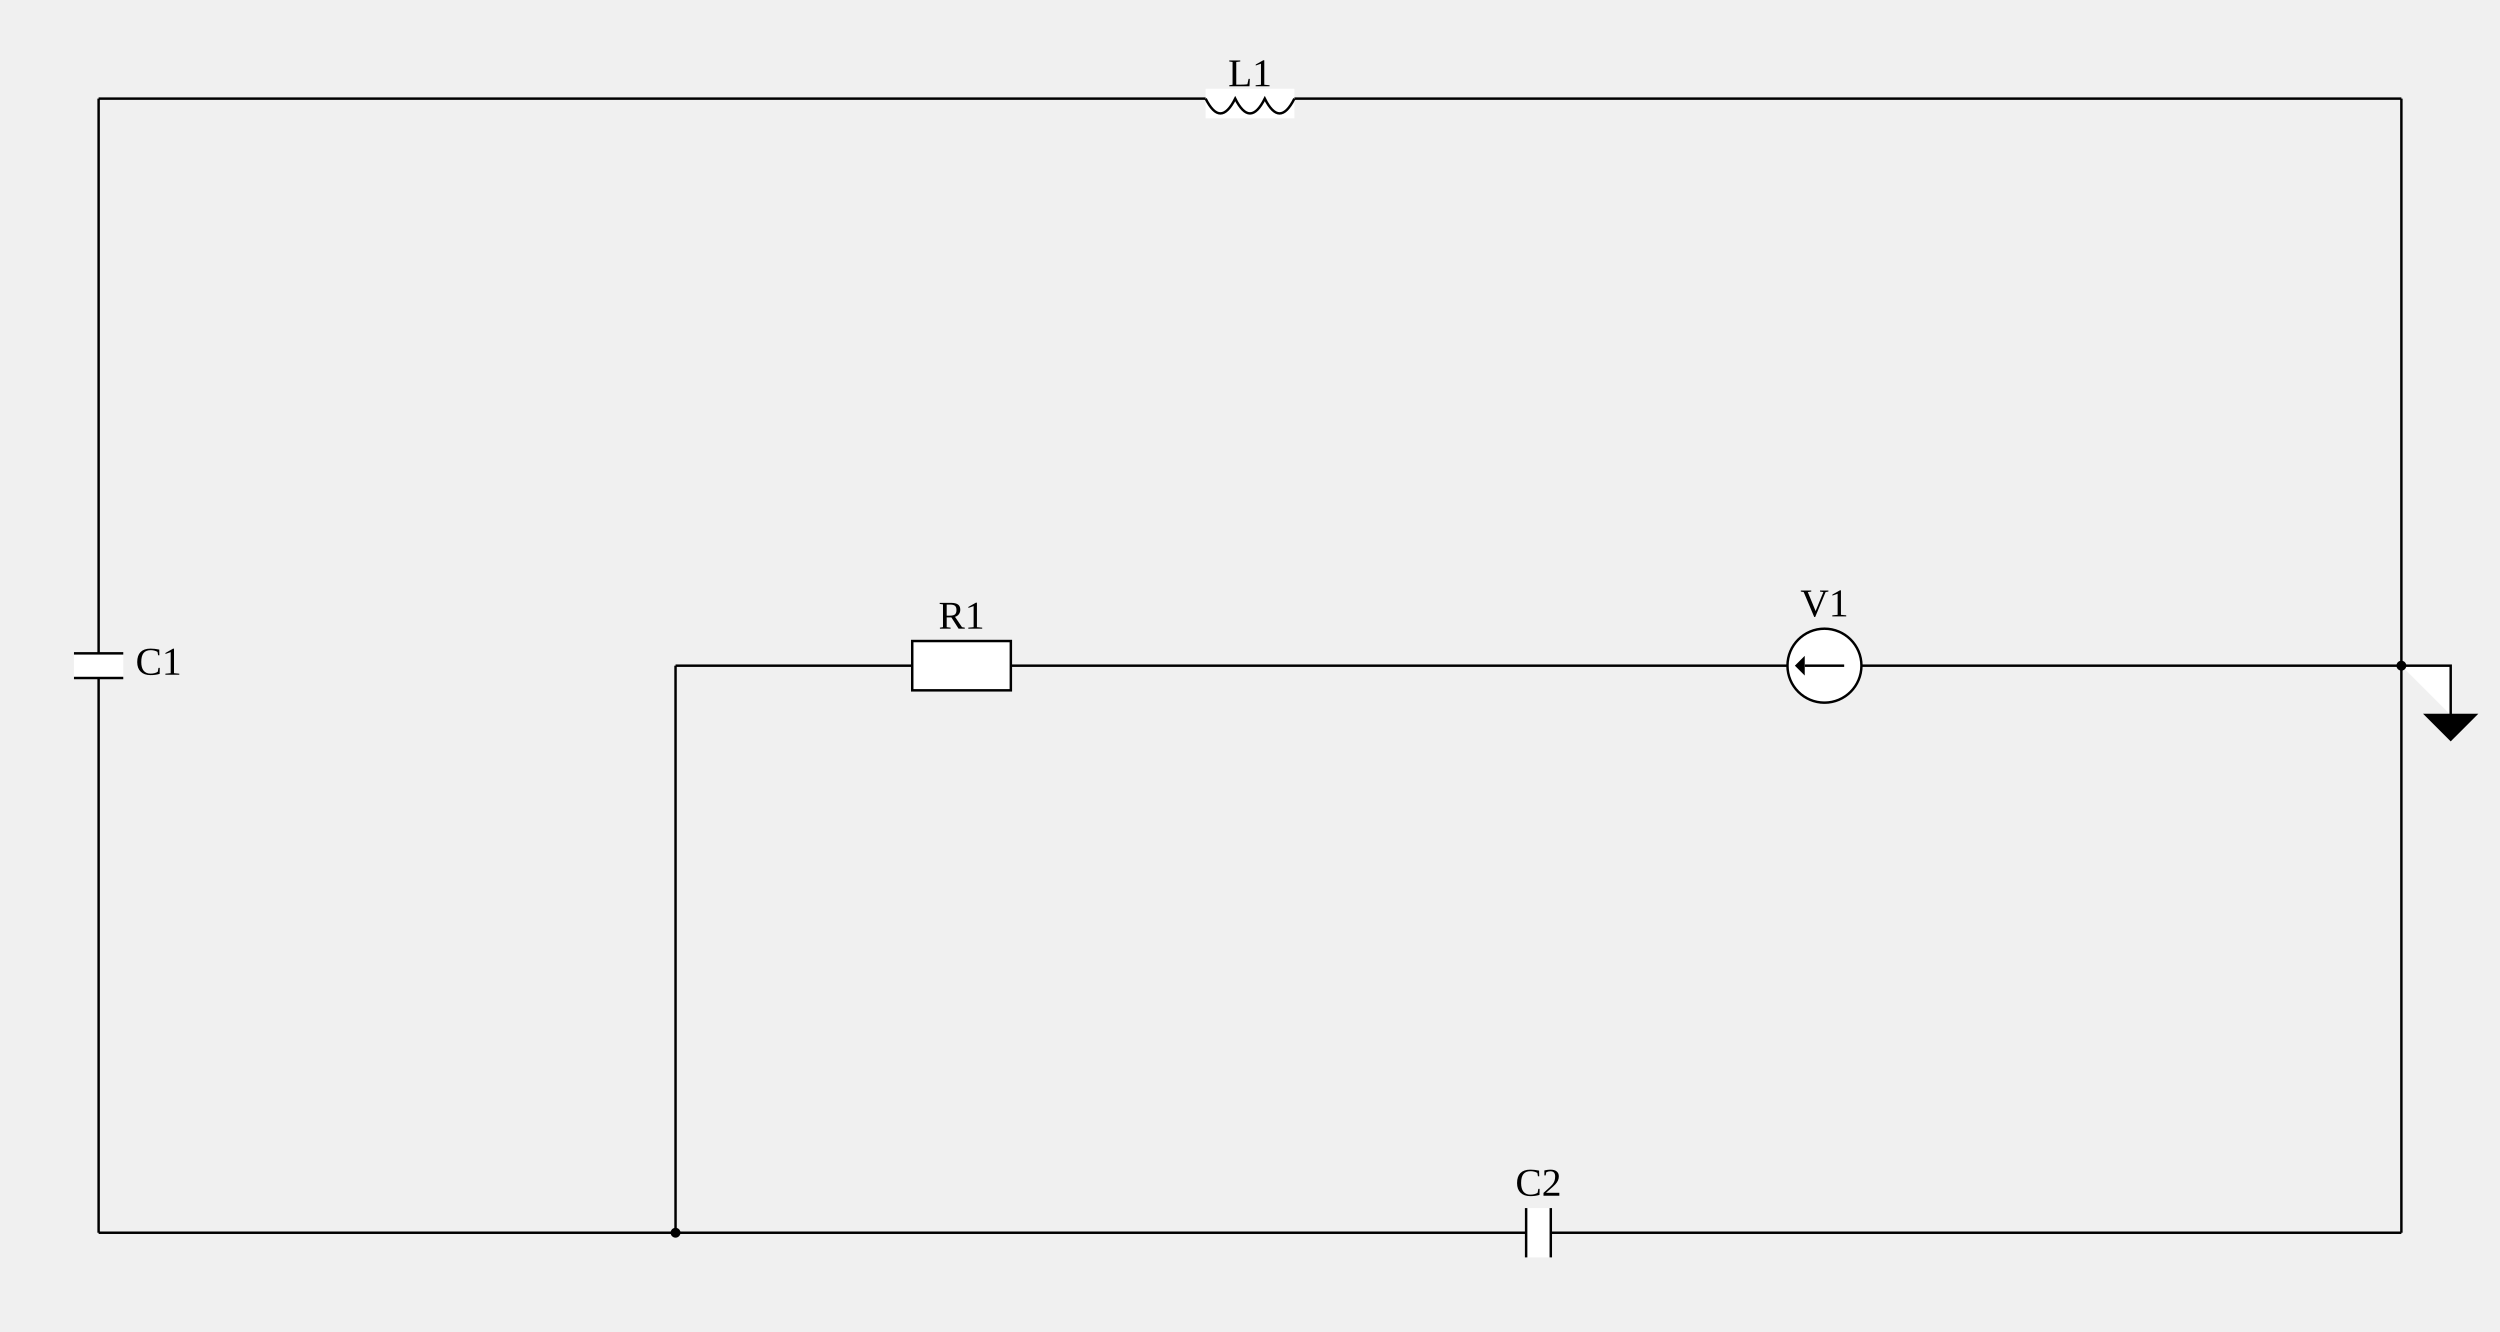
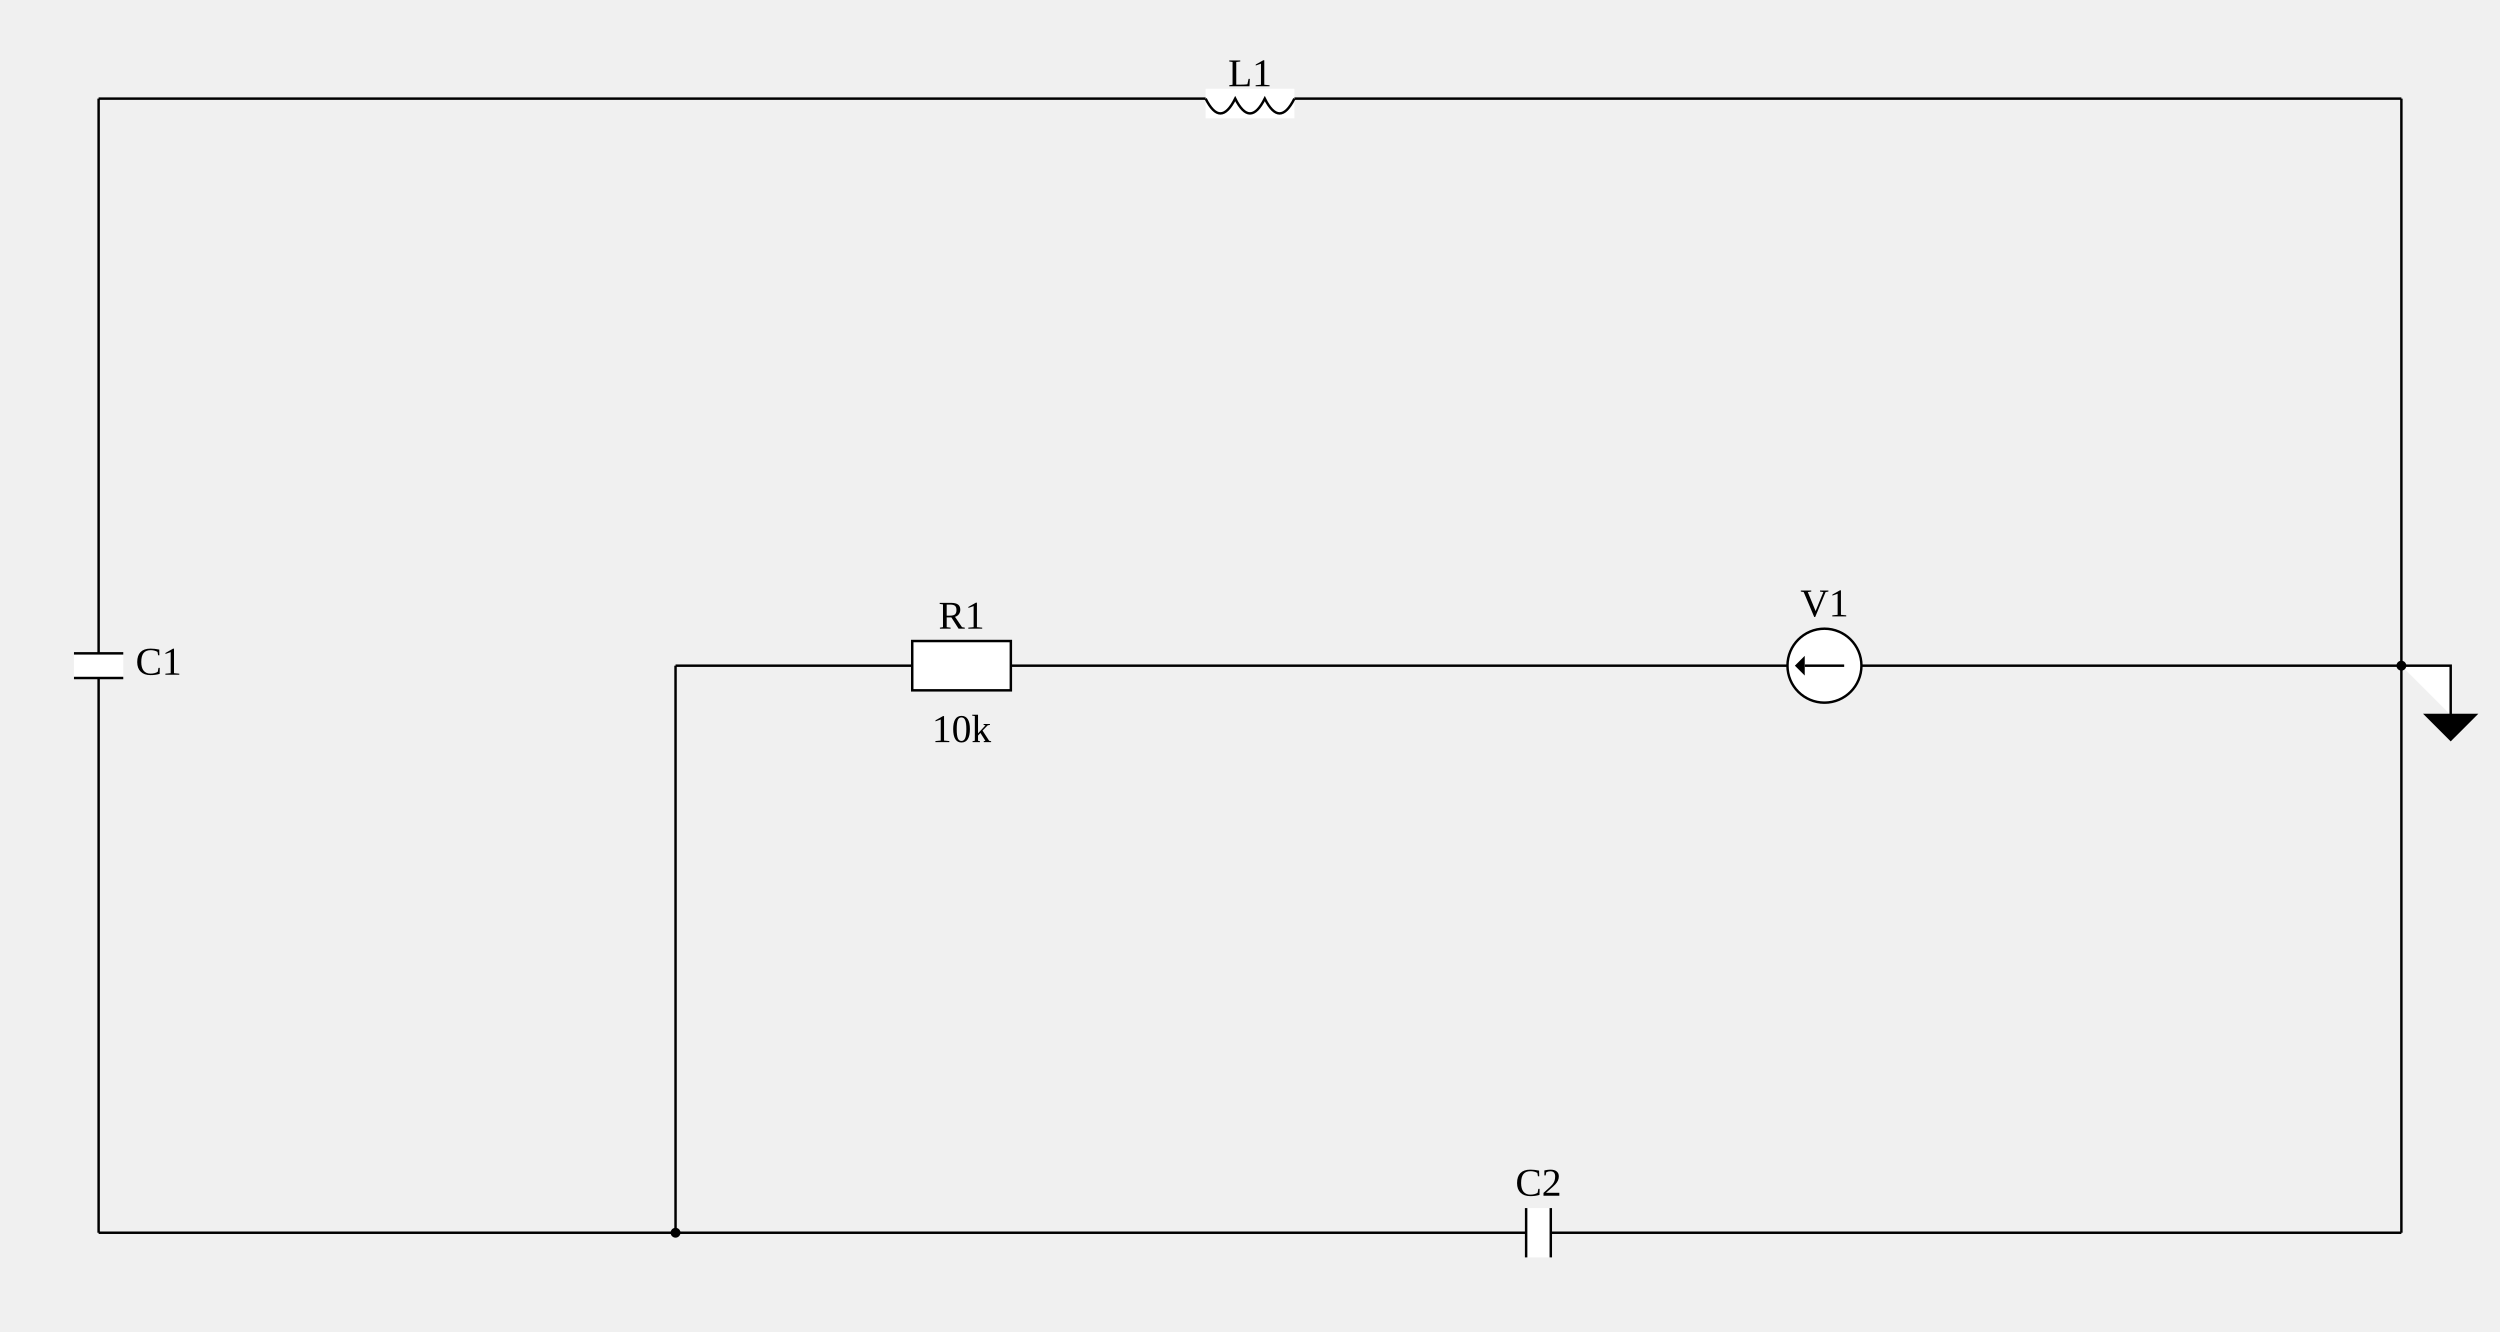
<svg xmlns="http://www.w3.org/2000/svg" version="1.1" baseProfile="full" viewBox="176 176 1014 540">
  <style>
        .vert { font-size: 16; fill: #000000; dominant-baseline: middle }
        .hori { font-size: 16; fill: #000000; text-anchor: middle }
    </style>
  <defs>
    <marker id="arrowhead" markerWidth="8" markerHeight="8" refX="0" refY="4" orient="auto">
      <polygon points="0 0, 4 4, 0 8" />
    </marker>
  </defs>
  <g>
    <g>
      <path fill="none" d="M 683 446 L 916 446" stroke="#000000" />
    </g>
    <g>
      <path fill="none" d="M 1150 446 L 916 446" stroke="#000000" />
    </g>
    <g>
      <path fill="none" d="M 566 446 L 683 446" stroke="#000000" />
    </g>
    <g>
      <path fill="none" d="M 216 216 L 216 446" stroke="#000000" />
    </g>
    <g>
      <path fill="none" d="M 683 216 L 216 216" stroke="#000000" />
    </g>
    <g>
      <path fill="none" d="M 800 676 L 450 676" stroke="#000000" />
    </g>
    <g>
      <path fill="none" d="M 450 446 L 566 446" stroke="#000000" />
    </g>
    <g>
      <path fill="none" d="M 450 446 L 450 676" stroke="#000000" />
    </g>
    <g>
      <path fill="none" d="M 216 676 L 450 676" stroke="#000000" />
    </g>
    <g>
      <path fill="none" d="M 216 676 L 216 446" stroke="#000000" />
    </g>
    <g>
      <path fill="none" d="M 1150 216 L 1150 446" stroke="#000000" />
    </g>
    <g>
      <path fill="none" d="M 1150 216 L 683 216" stroke="#000000" />
    </g>
    <g>
      <path fill="none" d="M 1150 676 L 1150 446" stroke="#000000" />
    </g>
    <g>
      <path fill="none" d="M 1150 676 L 800 676" stroke="#000000" />
    </g>
  </g>
  <g>
    <circle cx="916" cy="446" r="15" style="fill:#ffffff;stroke:#000000;stroke-width:1" />
    <line x1="924" y1="446" x2="908" y2="446" stroke="#000000" stroke-width="1" marker-end="url(#arrowhead)" />
    <text x="916" y="426" class="hori">V1</text>
  </g>
  <g>
    <path d="M 1150,446 h 20 v 20" style="fill:#ffffff;stroke:#000000;stroke-width:1" />
    <path d="M 1170,466 h 10 l -10,10 l -10,-10 h 10" style="fill:#000000;stroke:#000000;stroke-width:1" />
  </g>
  <g>
    <circle cx="1150" cy="446" r="2" style="fill:#000000" />
  </g>
  <g>
    <rect x="546" y="436" width="40" height="20" style="fill:#ffffff;stroke:#000000;stroke-width:1" />
    <text x="566" y="431" class="hori">R1</text>
+     <text x="566" y="477" class="hori">10k</text>
  </g>
  <g>
    <rect x="206" y="441" width="20" height="10" style="fill:#ffffff" />
    <line x1="206" y1="441" x2="226" y2="441" stroke="#000000" stroke-width="1" />
    <line x1="206" y1="451" x2="226" y2="451" stroke="#000000" stroke-width="1" />
    <text x="231" y="446" class="vert">C1</text>
  </g>
  <g>
    <rect x="665" y="212" width="36" height="12" style="fill:#ffffff" />
    <path d="M 665,216 C 669,224 673,224 677,216 C 681,224 685,224 689,216 C 693,224 697,224 701,216 " style="fill:#ffffff;stroke:#000000;stroke-width:1" />
    <text x="683" y="211" class="hori">L1</text>
  </g>
  <g>
    <rect x="795" y="666" width="10" height="20" style="fill:#ffffff" />
    <line x1="795" y1="666" x2="795" y2="686" stroke="#000000" stroke-width="1" />
    <line x1="805" y1="666" x2="805" y2="686" stroke="#000000" stroke-width="1" />
    <text x="800" y="661" class="hori">C2</text>
  </g>
  <g>
    <circle cx="450" cy="676" r="2" style="fill:#000000" />
  </g>
</svg>
